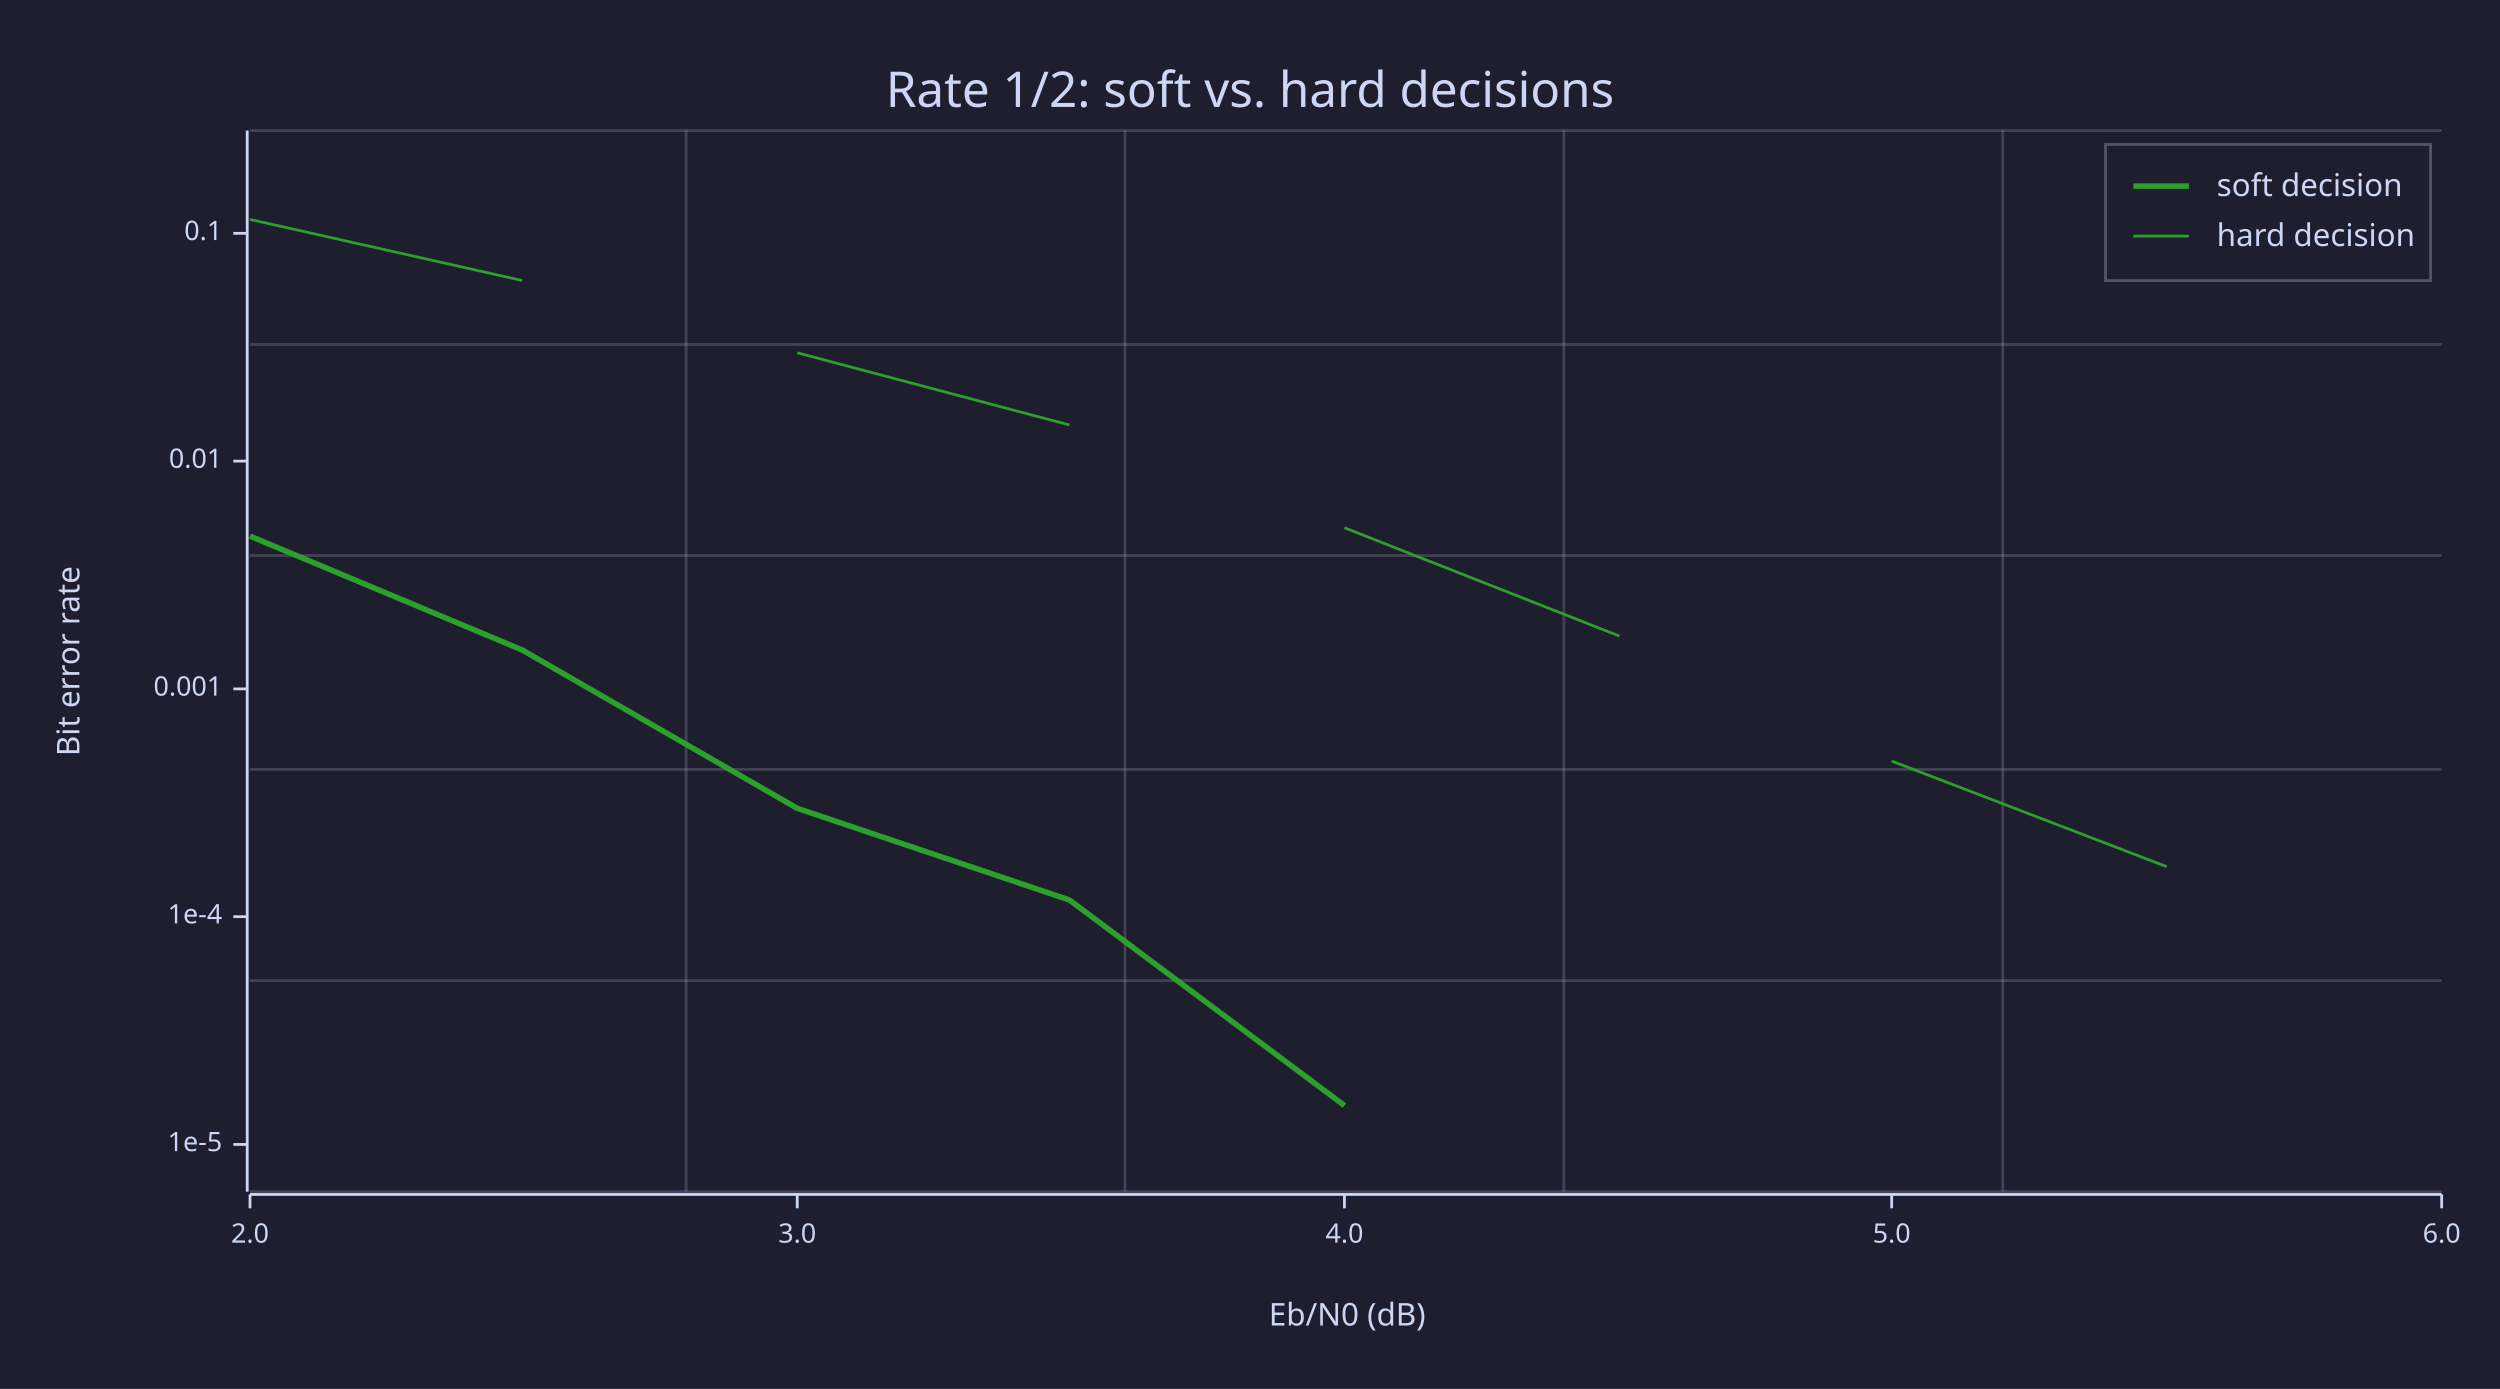
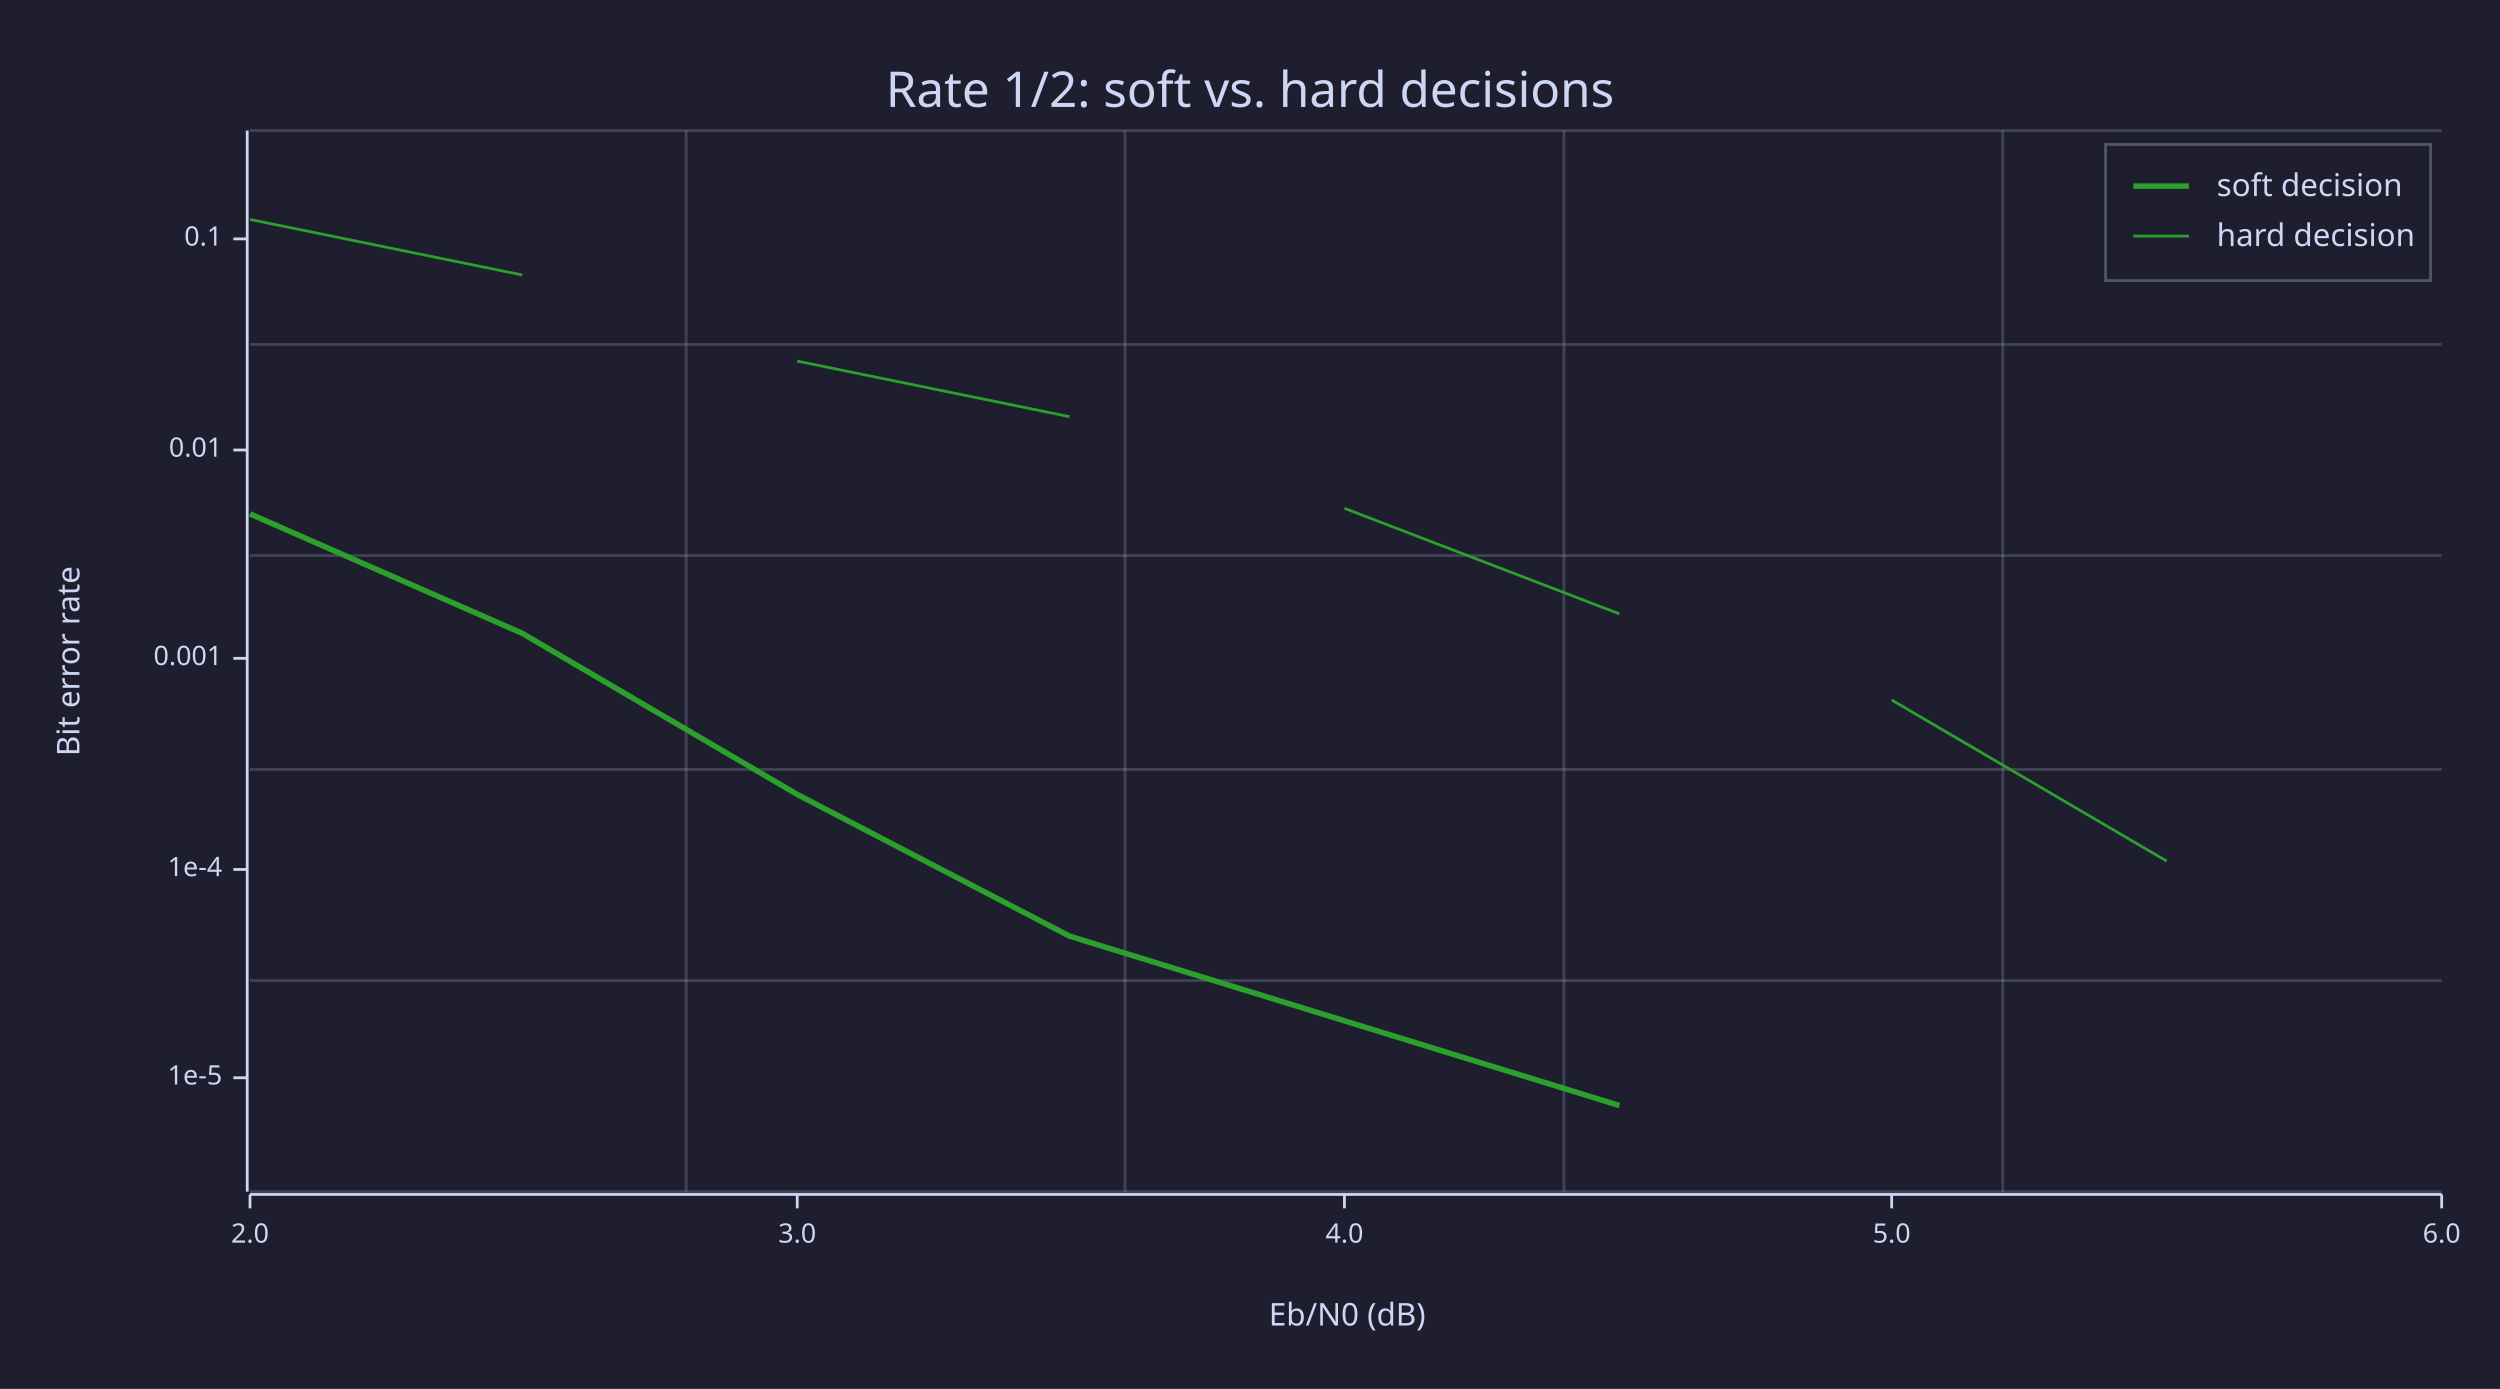
<svg xmlns="http://www.w3.org/2000/svg" width="900" height="500" viewBox="0 0 900 500">
  <rect x="0" y="0" width="900" height="500" opacity="1" fill="#1E1E2E" stroke="none" />
  <text x="450" y="25" dy="0.76em" text-anchor="middle" font-family="sans-serif" font-size="17.742" opacity="1" fill="#CDD6F4">
Rate 1/2: soft vs. hard decisions
</text>
  <text x="20" y="238" dy="0.76em" text-anchor="middle" font-family="sans-serif" font-size="11.29" opacity="1" fill="#CDD6F4" transform="rotate(270, 20, 238)">
Bit error rate
</text>
  <text x="485" y="480" dy="-0.5ex" text-anchor="middle" font-family="sans-serif" font-size="11.29" opacity="1" fill="#CDD6F4">
Eb/N0 (dB)
</text>
  <polyline fill="none" opacity="1" stroke="#CDD6F4" stroke-width="1" points="89,47 89,429 " />
-   <text x="80" y="412" dy="0.5ex" text-anchor="end" font-family="sans-serif" font-size="9.677" opacity="1" fill="#CDD6F4">
+   <text x="80" y="388" dy="0.5ex" text-anchor="end" font-family="sans-serif" font-size="9.677" opacity="1" fill="#CDD6F4">
1e-5
</text>
-   <polyline fill="none" opacity="1" stroke="#CDD6F4" stroke-width="1" points="84,412 89,412 " />
-   <text x="80" y="330" dy="0.5ex" text-anchor="end" font-family="sans-serif" font-size="9.677" opacity="1" fill="#CDD6F4">
+   <polyline fill="none" opacity="1" stroke="#CDD6F4" stroke-width="1" points="84,388 89,388 " />
+   <text x="80" y="313" dy="0.5ex" text-anchor="end" font-family="sans-serif" font-size="9.677" opacity="1" fill="#CDD6F4">
1e-4
</text>
-   <polyline fill="none" opacity="1" stroke="#CDD6F4" stroke-width="1" points="84,330 89,330 " />
-   <text x="80" y="248" dy="0.5ex" text-anchor="end" font-family="sans-serif" font-size="9.677" opacity="1" fill="#CDD6F4">
+   <polyline fill="none" opacity="1" stroke="#CDD6F4" stroke-width="1" points="84,313 89,313 " />
+   <text x="80" y="237" dy="0.5ex" text-anchor="end" font-family="sans-serif" font-size="9.677" opacity="1" fill="#CDD6F4">
0.001
</text>
-   <polyline fill="none" opacity="1" stroke="#CDD6F4" stroke-width="1" points="84,248 89,248 " />
-   <text x="80" y="166" dy="0.5ex" text-anchor="end" font-family="sans-serif" font-size="9.677" opacity="1" fill="#CDD6F4">
+   <polyline fill="none" opacity="1" stroke="#CDD6F4" stroke-width="1" points="84,237 89,237 " />
+   <text x="80" y="162" dy="0.5ex" text-anchor="end" font-family="sans-serif" font-size="9.677" opacity="1" fill="#CDD6F4">
0.01
</text>
-   <polyline fill="none" opacity="1" stroke="#CDD6F4" stroke-width="1" points="84,166 89,166 " />
-   <text x="80" y="84" dy="0.5ex" text-anchor="end" font-family="sans-serif" font-size="9.677" opacity="1" fill="#CDD6F4">
+   <polyline fill="none" opacity="1" stroke="#CDD6F4" stroke-width="1" points="84,162 89,162 " />
+   <text x="80" y="86" dy="0.5ex" text-anchor="end" font-family="sans-serif" font-size="9.677" opacity="1" fill="#CDD6F4">
0.1
</text>
-   <polyline fill="none" opacity="1" stroke="#CDD6F4" stroke-width="1" points="84,84 89,84 " />
+   <polyline fill="none" opacity="1" stroke="#CDD6F4" stroke-width="1" points="84,86 89,86 " />
  <polyline fill="none" opacity="1" stroke="#CDD6F4" stroke-width="1" points="90,430 879,430 " />
  <text x="90" y="440" dy="0.76em" text-anchor="middle" font-family="sans-serif" font-size="9.677" opacity="1" fill="#CDD6F4">
2.0
</text>
  <polyline fill="none" opacity="1" stroke="#CDD6F4" stroke-width="1" points="90,430 90,435 " />
  <text x="287" y="440" dy="0.76em" text-anchor="middle" font-family="sans-serif" font-size="9.677" opacity="1" fill="#CDD6F4">
3.0
</text>
  <polyline fill="none" opacity="1" stroke="#CDD6F4" stroke-width="1" points="287,430 287,435 " />
  <text x="484" y="440" dy="0.76em" text-anchor="middle" font-family="sans-serif" font-size="9.677" opacity="1" fill="#CDD6F4">
4.0
</text>
  <polyline fill="none" opacity="1" stroke="#CDD6F4" stroke-width="1" points="484,430 484,435 " />
  <text x="681" y="440" dy="0.76em" text-anchor="middle" font-family="sans-serif" font-size="9.677" opacity="1" fill="#CDD6F4">
5.0
</text>
  <polyline fill="none" opacity="1" stroke="#CDD6F4" stroke-width="1" points="681,430 681,435 " />
  <text x="879" y="440" dy="0.76em" text-anchor="middle" font-family="sans-serif" font-size="9.677" opacity="1" fill="#CDD6F4">
6.0
</text>
  <polyline fill="none" opacity="1" stroke="#CDD6F4" stroke-width="1" points="879,430 879,435 " />
  <polyline fill="none" opacity="0.3" stroke="#9696B4" stroke-width="1" points="90,429 879,429 " />
  <polyline fill="none" opacity="0.3" stroke="#9696B4" stroke-width="1" points="90,353 879,353 " />
  <polyline fill="none" opacity="0.3" stroke="#9696B4" stroke-width="1" points="90,277 879,277 " />
  <polyline fill="none" opacity="0.3" stroke="#9696B4" stroke-width="1" points="90,200 879,200 " />
  <polyline fill="none" opacity="0.3" stroke="#9696B4" stroke-width="1" points="90,124 879,124 " />
  <polyline fill="none" opacity="0.3" stroke="#9696B4" stroke-width="1" points="90,47 879,47 " />
  <polyline fill="none" opacity="0.3" stroke="#9696B4" stroke-width="1" points="247,429 247,47 " />
  <polyline fill="none" opacity="0.3" stroke="#9696B4" stroke-width="1" points="405,429 405,47 " />
  <polyline fill="none" opacity="0.3" stroke="#9696B4" stroke-width="1" points="563,429 563,47 " />
  <polyline fill="none" opacity="0.3" stroke="#9696B4" stroke-width="1" points="721,429 721,47 " />
-   <polyline fill="none" opacity="1" stroke="#2CA02C" stroke-width="2" points="90,193 188,234 287,291 385,324 484,398 " />
-   <polyline fill="none" opacity="1" stroke="#2CA02C" stroke-width="1" points="90,79 188,101 " />
-   <polyline fill="none" opacity="1" stroke="#2CA02C" stroke-width="1" points="287,127 385,153 " />
-   <polyline fill="none" opacity="1" stroke="#2CA02C" stroke-width="1" points="484,190 583,229 " />
-   <polyline fill="none" opacity="1" stroke="#2CA02C" stroke-width="1" points="681,274 780,312 " />
+   <polyline fill="none" opacity="1" stroke="#2CA02C" stroke-width="2" points="90,185 188,228 287,286 385,337 583,398 " />
+   <polyline fill="none" opacity="1" stroke="#2CA02C" stroke-width="1" points="90,79 188,99 " />
+   <polyline fill="none" opacity="1" stroke="#2CA02C" stroke-width="1" points="287,130 385,150 " />
+   <polyline fill="none" opacity="1" stroke="#2CA02C" stroke-width="1" points="484,183 583,221 " />
+   <polyline fill="none" opacity="1" stroke="#2CA02C" stroke-width="1" points="681,252 780,310 " />
  <rect x="758" y="52" width="117" height="49" opacity="0.85" fill="#1E1E2E" stroke="none" />
  <rect x="758" y="52" width="117" height="49" opacity="0.3" fill="none" stroke="#CDD6F4" />
  <text x="798" y="62" dy="0.76em" text-anchor="start" font-family="sans-serif" font-size="11.29" opacity="1" fill="#CDD6F4">
soft decision
</text>
  <text x="798" y="80" dy="0.76em" text-anchor="start" font-family="sans-serif" font-size="11.29" opacity="1" fill="#CDD6F4">
hard decision
</text>
  <polyline fill="none" opacity="1" stroke="#2CA02C" stroke-width="2" points="768,67 788,67 " />
  <polyline fill="none" opacity="1" stroke="#2CA02C" stroke-width="1" points="768,85 788,85 " />
</svg>
